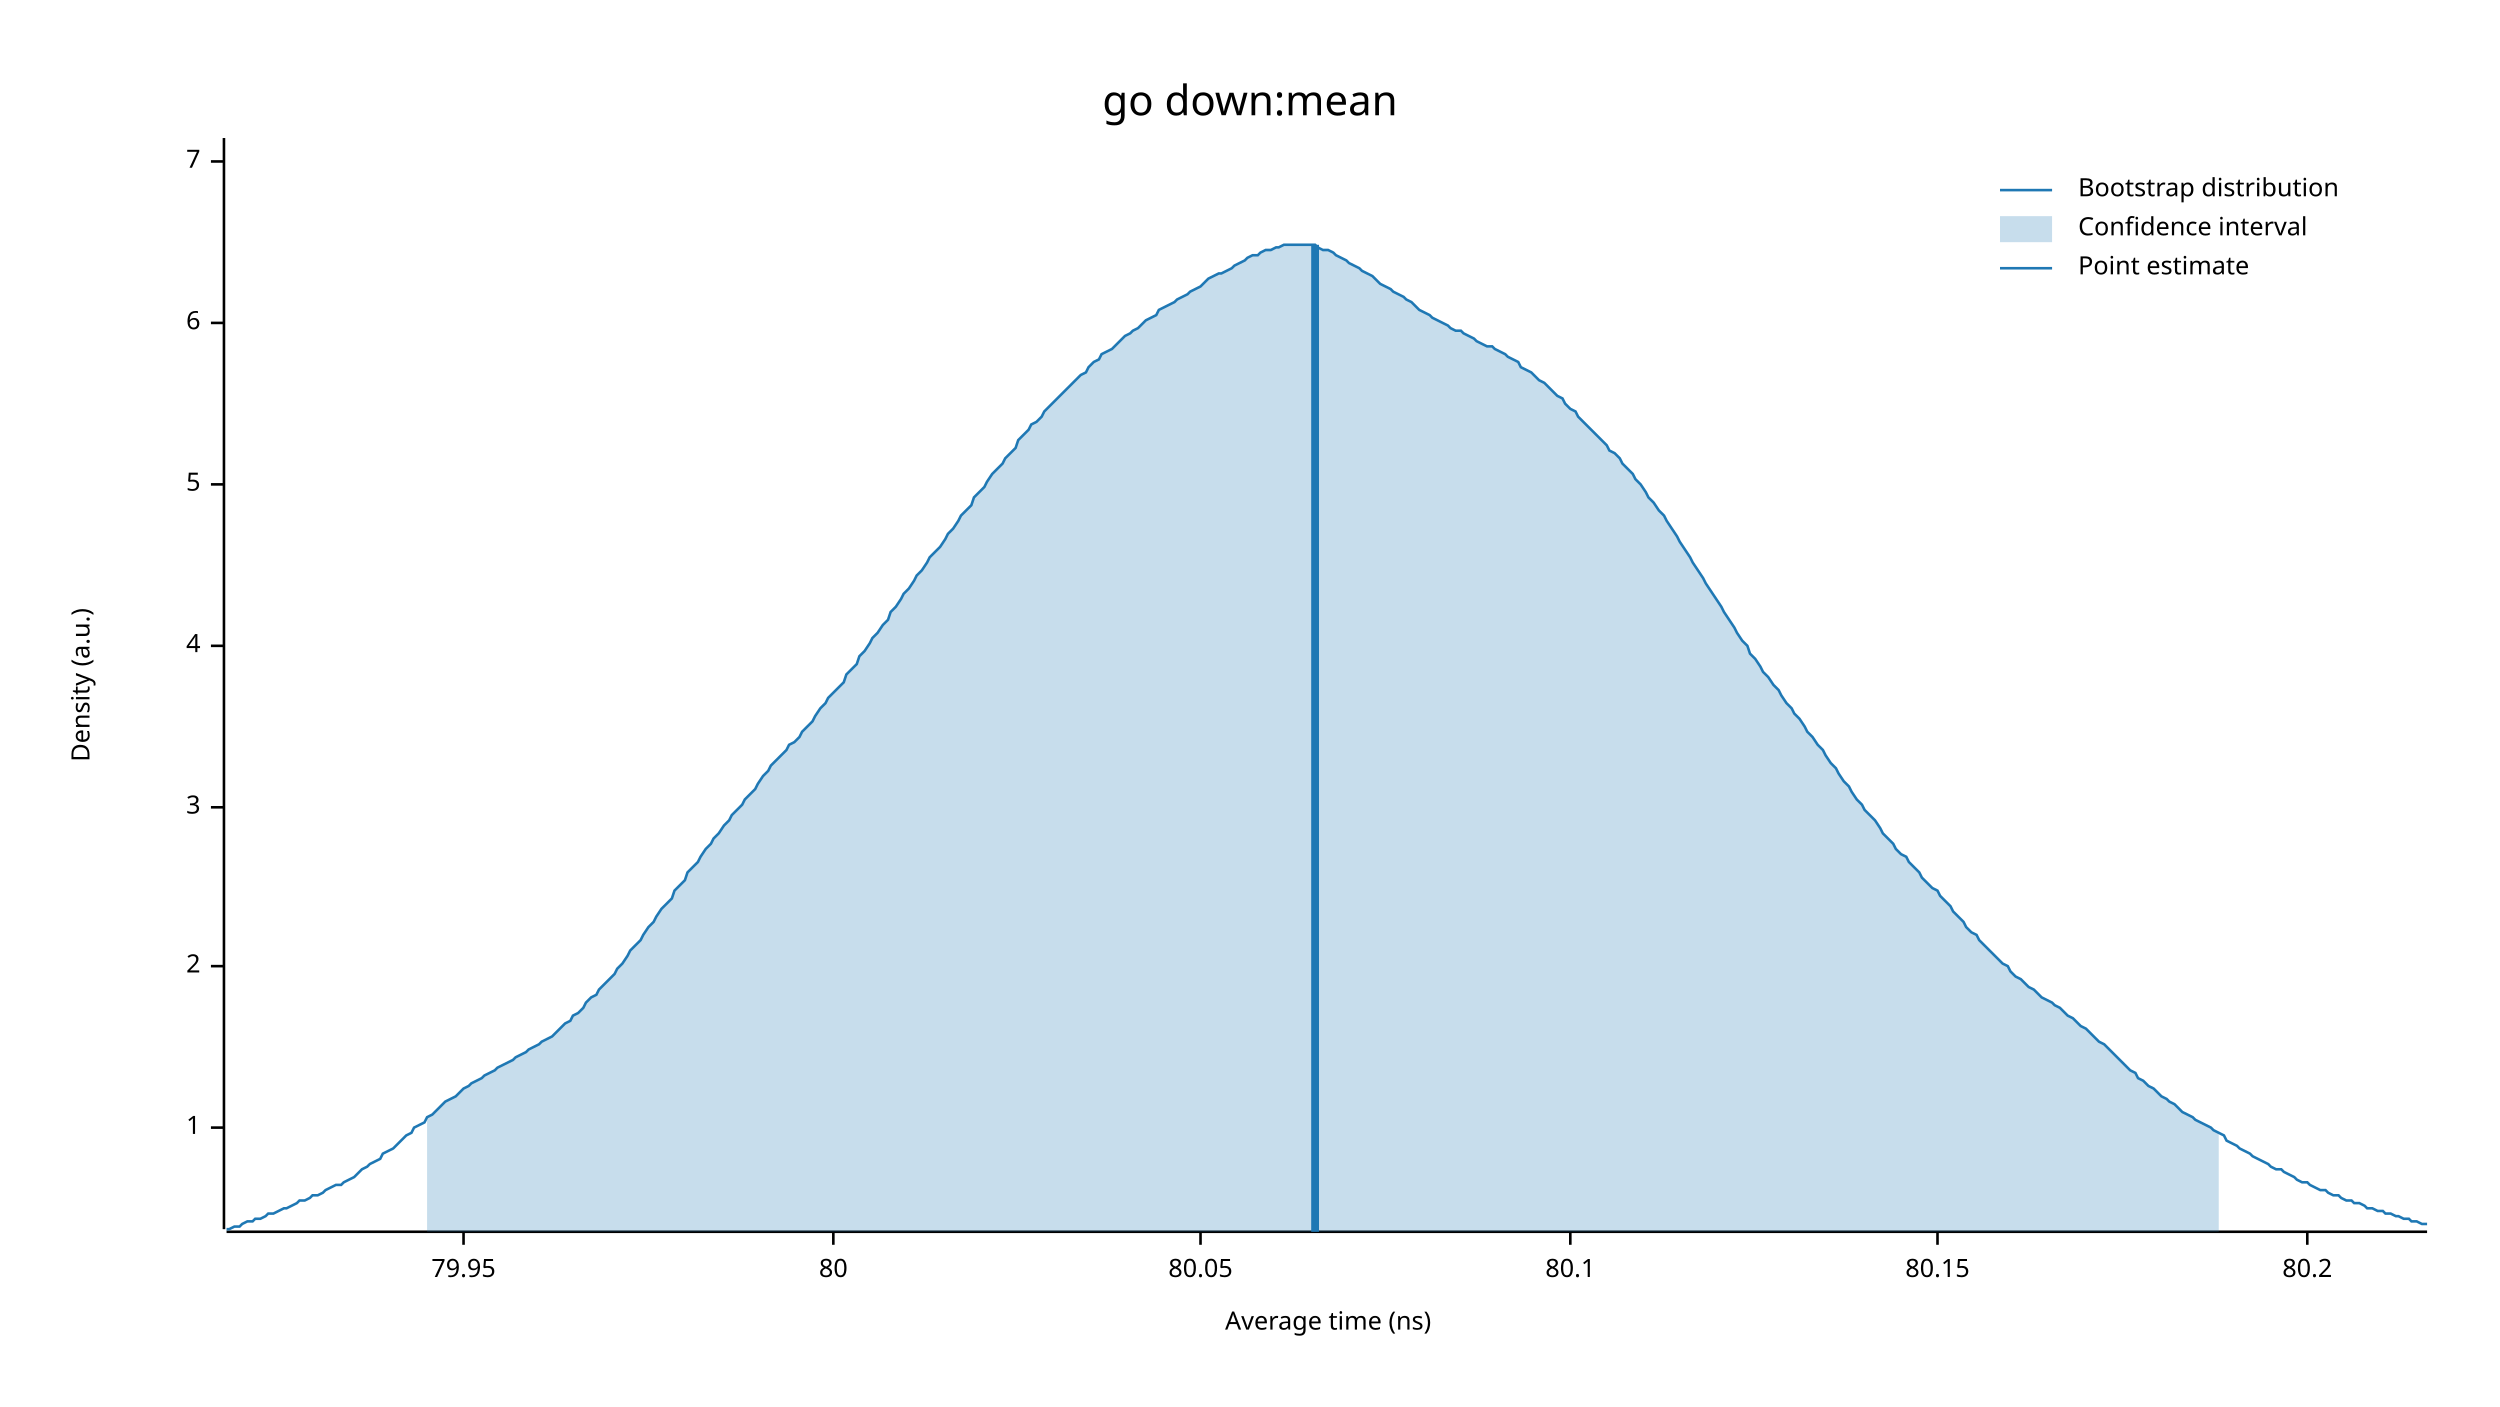
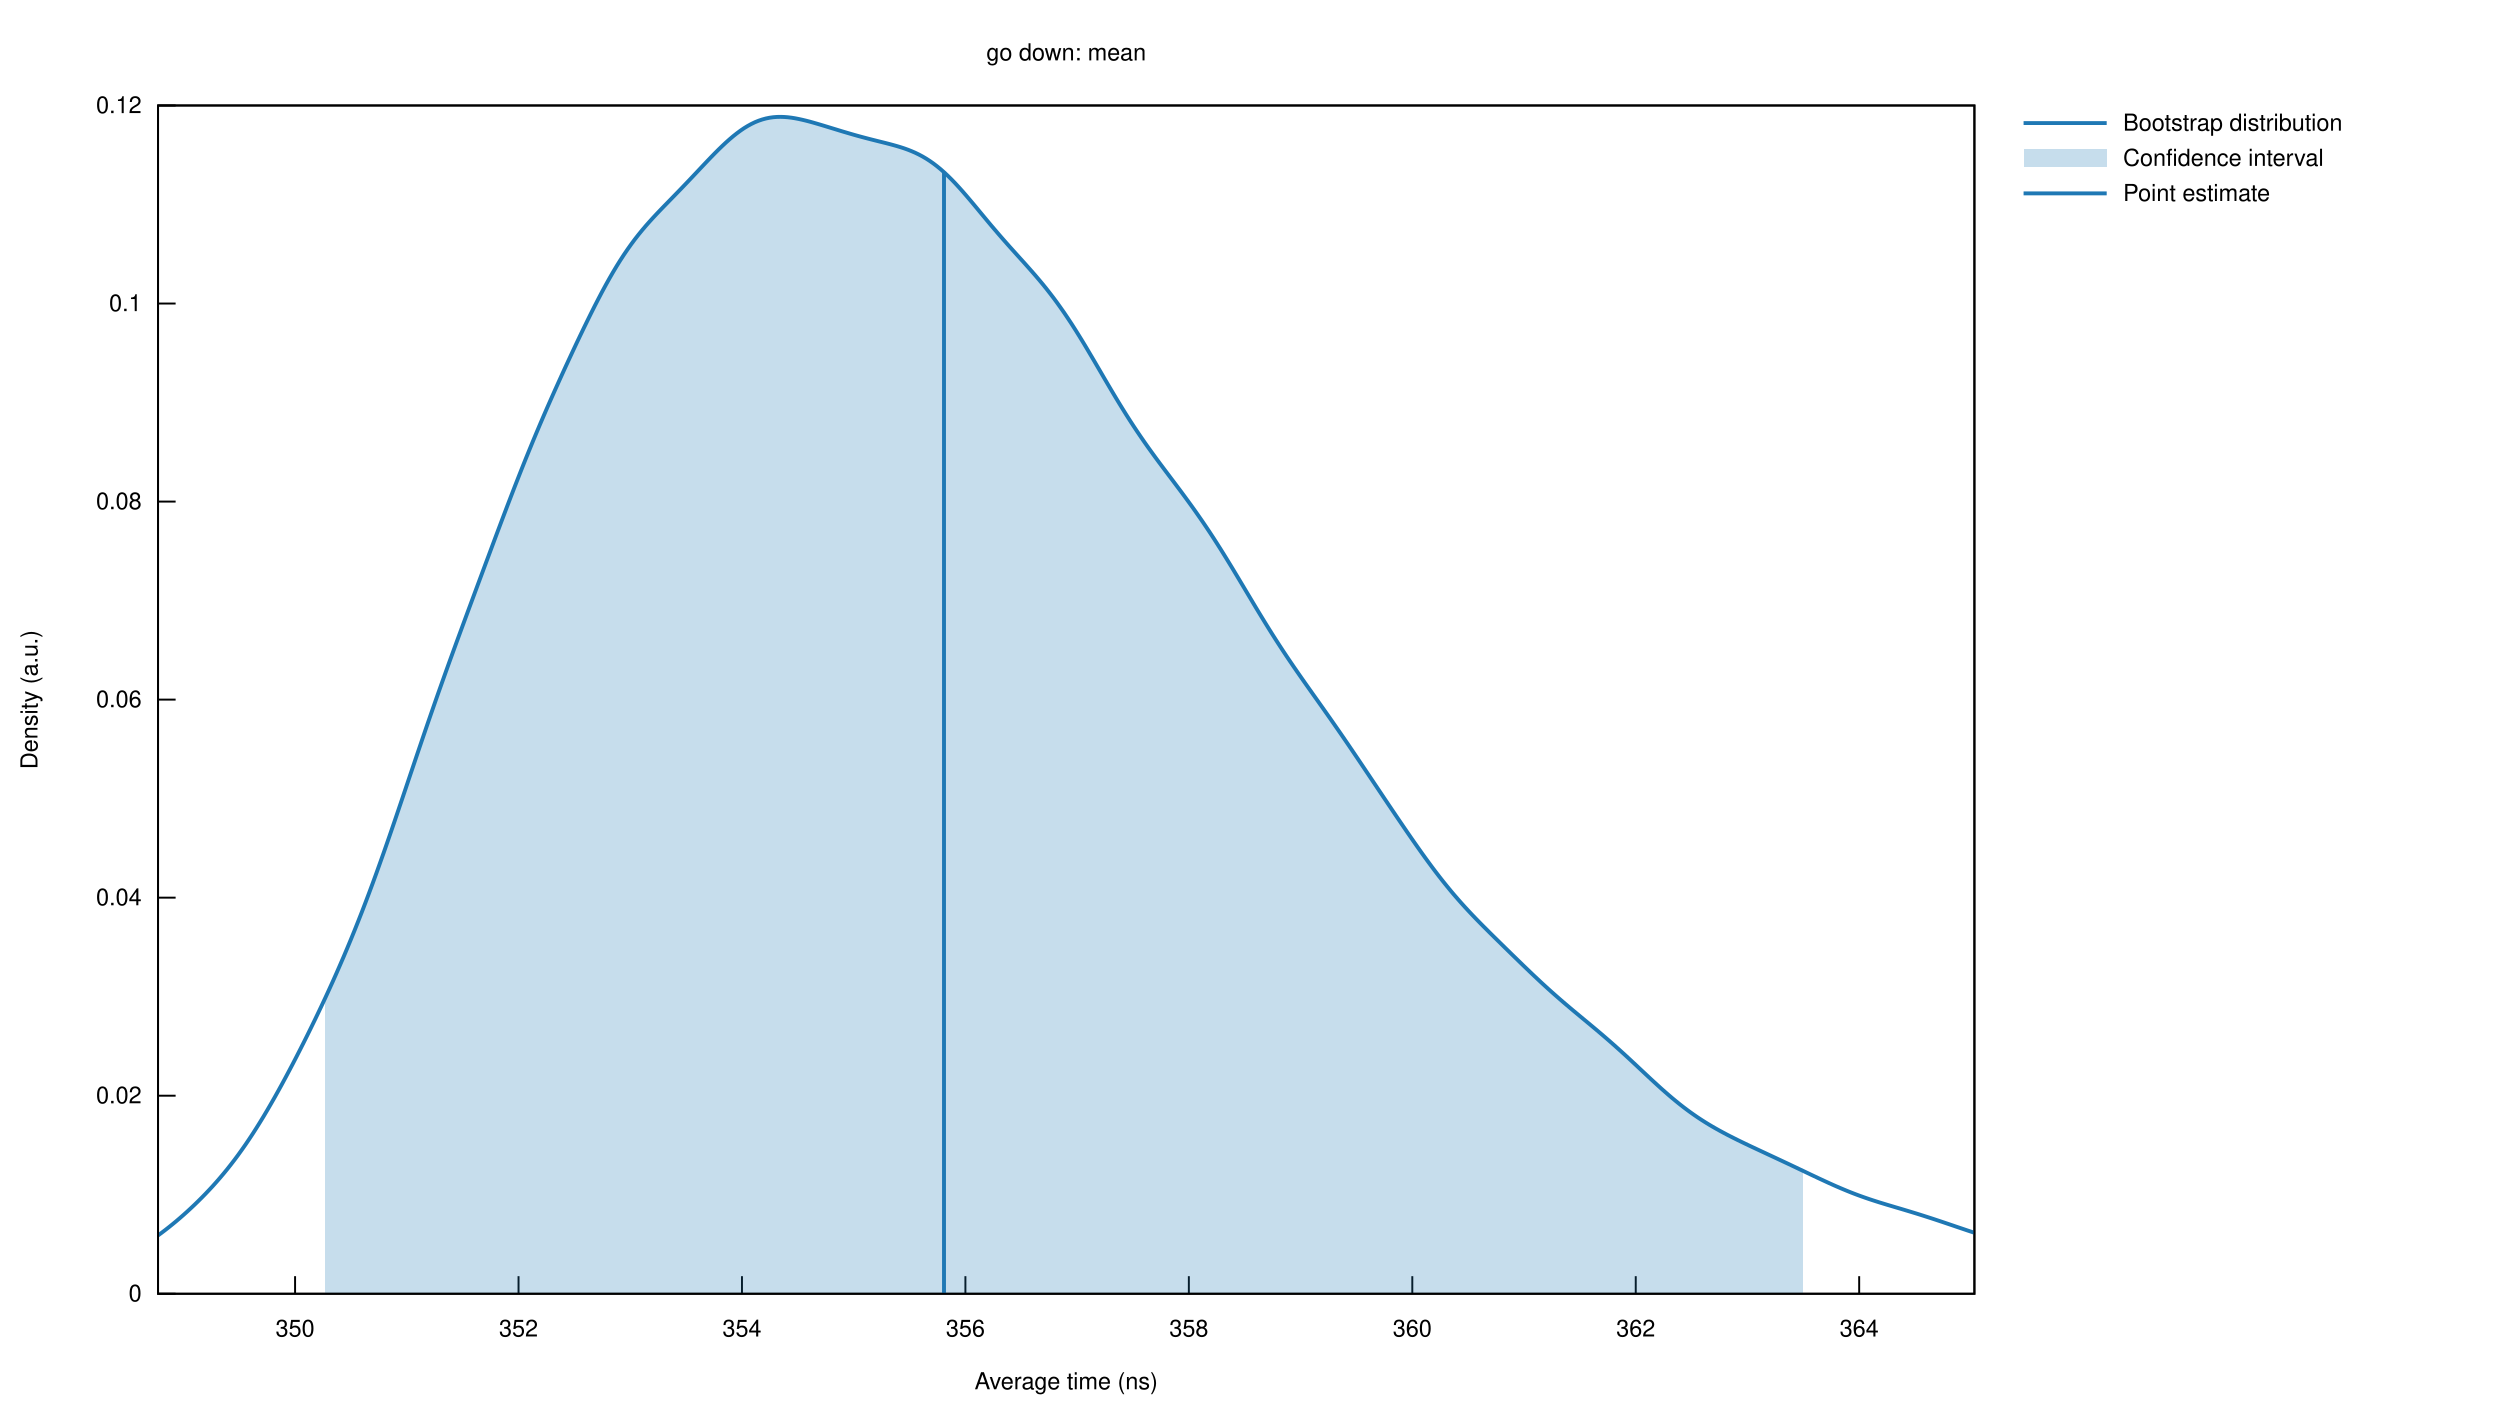
- <svg xmlns="http://www.w3.org/2000/svg" width="960" height="540" viewBox="0 0 960 540">
-   <text x="480" y="32" dy="0.76em" text-anchor="middle" font-family="sans-serif" font-size="16.129" opacity="1" fill="#000000">
- go down:mean
- </text>
-   <text x="27" y="263" dy="0.76em" text-anchor="middle" font-family="sans-serif" font-size="9.677" opacity="1" fill="#000000" transform="rotate(270, 27, 263)">
- Density (a.u.)
- </text>
-   <text x="510" y="513" dy="-0.5ex" text-anchor="middle" font-family="sans-serif" font-size="9.677" opacity="1" fill="#000000">
- Average time (ns)
- </text>
-   <polyline fill="none" opacity="1" stroke="#000000" stroke-width="1" points="86,53 86,472 " />
-   <text x="77" y="433" dy="0.5ex" text-anchor="end" font-family="sans-serif" font-size="9.677" opacity="1" fill="#000000">
- 1
- </text>
-   <polyline fill="none" opacity="1" stroke="#000000" stroke-width="1" points="81,433 86,433 " />
-   <text x="77" y="371" dy="0.5ex" text-anchor="end" font-family="sans-serif" font-size="9.677" opacity="1" fill="#000000">
- 2
- </text>
-   <polyline fill="none" opacity="1" stroke="#000000" stroke-width="1" points="81,371 86,371 " />
-   <text x="77" y="310" dy="0.5ex" text-anchor="end" font-family="sans-serif" font-size="9.677" opacity="1" fill="#000000">
- 3
- </text>
-   <polyline fill="none" opacity="1" stroke="#000000" stroke-width="1" points="81,310 86,310 " />
-   <text x="77" y="248" dy="0.5ex" text-anchor="end" font-family="sans-serif" font-size="9.677" opacity="1" fill="#000000">
- 4
- </text>
-   <polyline fill="none" opacity="1" stroke="#000000" stroke-width="1" points="81,248 86,248 " />
-   <text x="77" y="186" dy="0.5ex" text-anchor="end" font-family="sans-serif" font-size="9.677" opacity="1" fill="#000000">
- 5
- </text>
-   <polyline fill="none" opacity="1" stroke="#000000" stroke-width="1" points="81,186 86,186 " />
-   <text x="77" y="124" dy="0.5ex" text-anchor="end" font-family="sans-serif" font-size="9.677" opacity="1" fill="#000000">
- 6
- </text>
-   <polyline fill="none" opacity="1" stroke="#000000" stroke-width="1" points="81,124 86,124 " />
-   <text x="77" y="62" dy="0.5ex" text-anchor="end" font-family="sans-serif" font-size="9.677" opacity="1" fill="#000000">
- 7
- </text>
-   <polyline fill="none" opacity="1" stroke="#000000" stroke-width="1" points="81,62 86,62 " />
-   <polyline fill="none" opacity="1" stroke="#000000" stroke-width="1" points="87,473 932,473 " />
-   <text x="178" y="483" dy="0.76em" text-anchor="middle" font-family="sans-serif" font-size="9.677" opacity="1" fill="#000000">
- 79.95
- </text>
-   <polyline fill="none" opacity="1" stroke="#000000" stroke-width="1" points="178,473 178,478 " />
-   <text x="320" y="483" dy="0.76em" text-anchor="middle" font-family="sans-serif" font-size="9.677" opacity="1" fill="#000000">
- 80
- </text>
-   <polyline fill="none" opacity="1" stroke="#000000" stroke-width="1" points="320,473 320,478 " />
-   <text x="461" y="483" dy="0.76em" text-anchor="middle" font-family="sans-serif" font-size="9.677" opacity="1" fill="#000000">
- 80.05
- </text>
-   <polyline fill="none" opacity="1" stroke="#000000" stroke-width="1" points="461,473 461,478 " />
-   <text x="603" y="483" dy="0.76em" text-anchor="middle" font-family="sans-serif" font-size="9.677" opacity="1" fill="#000000">
- 80.1
- </text>
-   <polyline fill="none" opacity="1" stroke="#000000" stroke-width="1" points="603,473 603,478 " />
-   <text x="744" y="483" dy="0.76em" text-anchor="middle" font-family="sans-serif" font-size="9.677" opacity="1" fill="#000000">
- 80.15
- </text>
-   <polyline fill="none" opacity="1" stroke="#000000" stroke-width="1" points="744,473 744,478 " />
-   <text x="886" y="483" dy="0.76em" text-anchor="middle" font-family="sans-serif" font-size="9.677" opacity="1" fill="#000000">
- 80.2
- </text>
-   <polyline fill="none" opacity="1" stroke="#000000" stroke-width="1" points="886,473 886,478 " />
-   <polyline fill="none" opacity="1" stroke="#1F78B4" stroke-width="1" points="87,472 88,472 90,471 92,471 93,470 95,469 97,469 98,468 100,468 102,467 103,466 105,466 107,465 109,464 110,464 112,463 114,462 115,461 117,461 119,460 120,459 122,459 124,458 125,457 127,456 129,455 131,455 132,454 134,453 136,452 137,451 139,449 141,448 142,447 144,446 146,445 147,443 149,442 151,441 153,439 154,438 156,436 158,435 159,433 161,432 163,431 164,429 166,428 168,426 169,425 171,423 173,422 175,421 176,420 178,418 180,417 181,416 183,415 185,414 186,413 188,412 190,411 191,410 193,409 195,408 197,407 198,406 200,405 202,404 203,403 205,402 207,401 208,400 210,399 212,398 214,396 215,395 217,393 219,392 220,390 222,389 224,387 225,385 227,383 229,382 230,380 232,378 234,376 236,374 237,372 239,370 241,367 242,365 244,363 246,361 247,359 249,356 251,354 252,352 254,349 256,347 258,345 259,342 261,340 263,338 264,335 266,333 268,331 269,329 271,326 273,324 274,322 276,320 278,317 280,315 281,313 283,311 285,309 286,307 288,305 290,303 291,301 293,298 295,296 296,294 298,292 300,290 302,288 303,286 305,285 307,283 308,281 310,279 312,277 313,275 315,272 317,270 318,268 320,266 322,264 324,262 325,259 327,257 329,255 330,252 332,250 334,247 335,245 337,243 339,240 341,238 342,235 344,233 346,230 347,228 349,226 351,223 352,221 354,219 356,216 357,214 359,212 361,210 363,207 364,205 366,203 368,200 369,198 371,196 373,194 374,191 376,189 378,187 379,185 381,182 383,180 385,178 386,176 388,174 390,172 391,169 393,167 395,165 396,163 398,162 400,160 401,158 403,156 405,154 407,152 408,151 410,149 412,147 413,146 415,144 417,143 418,141 420,139 422,138 423,136 425,135 427,134 429,132 430,131 432,129 434,128 435,127 437,126 439,124 440,123 442,122 444,121 445,119 447,118 449,117 451,116 452,115 454,114 456,113 457,112 459,111 461,110 462,109 464,107 466,106 468,105 469,105 471,104 473,103 474,102 476,101 478,100 479,99 481,98 483,98 484,97 486,96 488,96 490,95 491,95 493,94 495,94 496,94 498,94 500,94 501,94 503,94 505,94 506,95 508,96 510,96 512,97 513,98 515,99 517,100 518,101 520,102 522,103 523,104 525,105 527,106 528,107 530,109 532,110 534,111 535,112 537,113 539,114 540,115 542,116 544,118 545,119 547,120 549,121 550,122 552,123 554,124 556,125 557,126 559,127 561,127 562,128 564,129 566,130 567,131 569,132 571,133 573,133 574,134 576,135 578,136 579,137 581,138 583,139 584,141 586,142 588,143 589,144 591,146 593,147 595,149 596,150 598,152 600,153 601,155 603,157 605,158 606,160 608,162 610,164 611,165 613,167 615,169 617,171 618,173 620,174 622,176 623,178 625,180 627,182 628,184 630,186 632,189 633,191 635,193 637,196 639,198 640,200 642,203 644,206 645,208 647,211 649,214 650,216 652,219 654,222 655,224 657,227 659,230 661,233 662,235 664,238 666,241 667,243 669,246 671,248 672,251 674,253 676,256 677,258 679,260 681,263 683,265 684,267 686,270 688,272 689,274 691,276 693,279 694,281 696,283 698,286 700,288 701,290 703,293 705,295 706,297 708,300 710,302 711,304 713,307 715,309 716,311 718,313 720,315 722,318 723,320 725,322 727,324 728,326 730,328 732,329 733,331 735,333 737,335 738,337 740,339 742,341 744,342 745,344 747,346 749,348 750,350 752,352 754,354 755,356 757,358 759,359 760,361 762,363 764,365 766,367 767,368 769,370 771,371 772,373 774,375 776,376 777,377 779,379 781,380 782,381 784,383 786,384 788,385 789,386 791,387 793,389 794,390 796,391 798,393 799,394 801,395 803,397 804,398 806,400 808,401 810,403 811,404 813,406 815,408 816,409 818,411 820,412 821,414 823,415 825,417 827,418 828,419 830,421 832,422 833,423 835,424 837,426 838,427 840,428 842,429 843,430 845,431 847,432 849,433 850,434 852,435 854,436 855,438 857,439 859,440 860,441 862,442 864,443 865,444 867,445 869,446 871,447 872,448 874,449 876,449 877,450 879,451 881,452 882,453 884,454 886,454 887,455 889,456 891,457 893,457 894,458 896,459 898,459 899,460 901,461 903,461 904,462 906,462 908,463 909,464 911,464 913,465 915,465 916,466 918,466 920,467 921,467 923,468 925,468 926,469 928,469 930,470 932,470 " />
-   <polygon opacity="0.25" fill="#1F78B4" points="164,429 166,428 168,426 169,425 171,423 173,422 175,421 176,420 178,418 180,417 181,416 183,415 185,414 186,413 188,412 190,411 191,410 193,409 195,408 197,407 198,406 200,405 202,404 203,403 205,402 207,401 208,400 210,399 212,398 214,396 215,395 217,393 219,392 220,390 222,389 224,387 225,385 227,383 229,382 230,380 232,378 234,376 236,374 237,372 239,370 241,367 242,365 244,363 246,361 247,359 249,356 251,354 252,352 254,349 256,347 258,345 259,342 261,340 263,338 264,335 266,333 268,331 269,329 271,326 273,324 274,322 276,320 278,317 280,315 281,313 283,311 285,309 286,307 288,305 290,303 291,301 293,298 295,296 296,294 298,292 300,290 302,288 303,286 305,285 307,283 308,281 310,279 312,277 313,275 315,272 317,270 318,268 320,266 322,264 324,262 325,259 327,257 329,255 330,252 332,250 334,247 335,245 337,243 339,240 341,238 342,235 344,233 346,230 347,228 349,226 351,223 352,221 354,219 356,216 357,214 359,212 361,210 363,207 364,205 366,203 368,200 369,198 371,196 373,194 374,191 376,189 378,187 379,185 381,182 383,180 385,178 386,176 388,174 390,172 391,169 393,167 395,165 396,163 398,162 400,160 401,158 403,156 405,154 407,152 408,151 410,149 412,147 413,146 415,144 417,143 418,141 420,139 422,138 423,136 425,135 427,134 429,132 430,131 432,129 434,128 435,127 437,126 439,124 440,123 442,122 444,121 445,119 447,118 449,117 451,116 452,115 454,114 456,113 457,112 459,111 461,110 462,109 464,107 466,106 468,105 469,105 471,104 473,103 474,102 476,101 478,100 479,99 481,98 483,98 484,97 486,96 488,96 490,95 491,95 493,94 495,94 496,94 498,94 500,94 501,94 503,94 505,94 506,95 508,96 510,96 512,97 513,98 515,99 517,100 518,101 520,102 522,103 523,104 525,105 527,106 528,107 530,109 532,110 534,111 535,112 537,113 539,114 540,115 542,116 544,118 545,119 547,120 549,121 550,122 552,123 554,124 556,125 557,126 559,127 561,127 562,128 564,129 566,130 567,131 569,132 571,133 573,133 574,134 576,135 578,136 579,137 581,138 583,139 584,141 586,142 588,143 589,144 591,146 593,147 595,149 596,150 598,152 600,153 601,155 603,157 605,158 606,160 608,162 610,164 611,165 613,167 615,169 617,171 618,173 620,174 622,176 623,178 625,180 627,182 628,184 630,186 632,189 633,191 635,193 637,196 639,198 640,200 642,203 644,206 645,208 647,211 649,214 650,216 652,219 654,222 655,224 657,227 659,230 661,233 662,235 664,238 666,241 667,243 669,246 671,248 672,251 674,253 676,256 677,258 679,260 681,263 683,265 684,267 686,270 688,272 689,274 691,276 693,279 694,281 696,283 698,286 700,288 701,290 703,293 705,295 706,297 708,300 710,302 711,304 713,307 715,309 716,311 718,313 720,315 722,318 723,320 725,322 727,324 728,326 730,328 732,329 733,331 735,333 737,335 738,337 740,339 742,341 744,342 745,344 747,346 749,348 750,350 752,352 754,354 755,356 757,358 759,359 760,361 762,363 764,365 766,367 767,368 769,370 771,371 772,373 774,375 776,376 777,377 779,379 781,380 782,381 784,383 786,384 788,385 789,386 791,387 793,389 794,390 796,391 798,393 799,394 801,395 803,397 804,398 806,400 808,401 810,403 811,404 813,406 815,408 816,409 818,411 820,412 821,414 823,415 825,417 827,418 828,419 830,421 832,422 833,423 835,424 837,426 838,427 840,428 842,429 843,430 845,431 847,432 849,433 850,434 852,435 852,473 164,473 " />
-   <polyline fill="none" opacity="1" stroke="#1F78B4" stroke-width="3" points="505,473 505,94 " />
-   <text x="798" y="68" dy="0.76em" text-anchor="start" font-family="sans-serif" font-size="9.677" opacity="1" fill="#000000">
- Bootstrap distribution
- </text>
-   <text x="798" y="83" dy="0.76em" text-anchor="start" font-family="sans-serif" font-size="9.677" opacity="1" fill="#000000">
- Confidence interval
- </text>
-   <text x="798" y="98" dy="0.76em" text-anchor="start" font-family="sans-serif" font-size="9.677" opacity="1" fill="#000000">
- Point estimate
- </text>
-   <polyline fill="none" opacity="1" stroke="#1F78B4" stroke-width="1" points="768,73 788,73 " />
-   <rect x="768" y="83" width="20" height="10" opacity="0.25" fill="#1F78B4" stroke="none" />
-   <polyline fill="none" opacity="1" stroke="#1F78B4" stroke-width="1" points="768,103 788,103 " />
+ <svg xmlns="http://www.w3.org/2000/svg" xmlns:xlink="http://www.w3.org/1999/xlink" viewBox="0 0 1280 720">
+   <g id="gnuplot_canvas">
+     <rect x="0" y="0" width="1280" height="720" fill="none" />
+     <defs>
+       <circle id="gpDot" r="0.5" stroke-width="0.5" stroke="currentColor" />
+       <path id="gpPt0" stroke-width="0.222" stroke="currentColor" d="M-1,0 h2 M0,-1 v2" />
+       <path id="gpPt1" stroke-width="0.222" stroke="currentColor" d="M-1,-1 L1,1 M1,-1 L-1,1" />
+       <path id="gpPt2" stroke-width="0.222" stroke="currentColor" d="M-1,0 L1,0 M0,-1 L0,1 M-1,-1 L1,1 M-1,1 L1,-1" />
+       <rect id="gpPt3" stroke-width="0.222" stroke="currentColor" x="-1" y="-1" width="2" height="2" />
+       <rect id="gpPt4" stroke-width="0.222" stroke="currentColor" fill="currentColor" x="-1" y="-1" width="2" height="2" />
+       <circle id="gpPt5" stroke-width="0.222" stroke="currentColor" cx="0" cy="0" r="1" />
+       <use xlink:href="#gpPt5" id="gpPt6" fill="currentColor" stroke="none" />
+       <path id="gpPt7" stroke-width="0.222" stroke="currentColor" d="M0,-1.33 L-1.33,0.67 L1.33,0.67 z" />
+       <use xlink:href="#gpPt7" id="gpPt8" fill="currentColor" stroke="none" />
+       <use xlink:href="#gpPt7" id="gpPt9" stroke="currentColor" transform="rotate(180)" />
+       <use xlink:href="#gpPt9" id="gpPt10" fill="currentColor" stroke="none" />
+       <use xlink:href="#gpPt3" id="gpPt11" stroke="currentColor" transform="rotate(45)" />
+       <use xlink:href="#gpPt11" id="gpPt12" fill="currentColor" stroke="none" />
+       <path id="gpPt13" stroke-width="0.222" stroke="currentColor" d="M0,1.330 L1.265,0.411 L0.782,-1.067 L-0.782,-1.076 L-1.265,0.411 z" />
+       <use xlink:href="#gpPt13" id="gpPt14" fill="currentColor" stroke="none" />
+       <filter id="textbox" filterUnits="objectBoundingBox" x="0" y="0" height="1" width="1">
+         <feFlood flood-color="white" flood-opacity="1" result="bgnd" />
+         <feComposite in="SourceGraphic" in2="bgnd" operator="atop" />
+       </filter>
+       <filter id="greybox" filterUnits="objectBoundingBox" x="0" y="0" height="1" width="1">
+         <feFlood flood-color="lightgrey" flood-opacity="1" result="grey" />
+         <feComposite in="SourceGraphic" in2="grey" operator="atop" />
+       </filter>
+     </defs>
+     <g fill="none" color="white" stroke="currentColor" stroke-width="1.00" stroke-linecap="butt" stroke-linejoin="miter">
+ </g>
+     <g fill="none" color="black" stroke="currentColor" stroke-width="1.00" stroke-linecap="butt" stroke-linejoin="miter">
+       <path stroke="black" d="M80.92,662.40 L89.92,662.40  " />
+       <g transform="translate(72.53,666.30)" stroke="none" fill="black" font-family="Helvetica" font-size="12.00" text-anchor="end">
+         <text>
+           <tspan font-family="Helvetica"> 0</tspan>
+         </text>
+       </g>
+     </g>
+     <g fill="none" color="black" stroke="currentColor" stroke-width="1.00" stroke-linecap="butt" stroke-linejoin="miter">
+       <path stroke="black" d="M80.92,561.00 L89.92,561.00  " />
+       <g transform="translate(72.53,564.90)" stroke="none" fill="black" font-family="Helvetica" font-size="12.00" text-anchor="end">
+         <text>
+           <tspan font-family="Helvetica"> 0.02</tspan>
+         </text>
+       </g>
+     </g>
+     <g fill="none" color="black" stroke="currentColor" stroke-width="1.00" stroke-linecap="butt" stroke-linejoin="miter">
+       <path stroke="black" d="M80.92,459.60 L89.92,459.60  " />
+       <g transform="translate(72.53,463.50)" stroke="none" fill="black" font-family="Helvetica" font-size="12.00" text-anchor="end">
+         <text>
+           <tspan font-family="Helvetica"> 0.04</tspan>
+         </text>
+       </g>
+     </g>
+     <g fill="none" color="black" stroke="currentColor" stroke-width="1.00" stroke-linecap="butt" stroke-linejoin="miter">
+       <path stroke="black" d="M80.92,358.20 L89.92,358.20  " />
+       <g transform="translate(72.53,362.10)" stroke="none" fill="black" font-family="Helvetica" font-size="12.00" text-anchor="end">
+         <text>
+           <tspan font-family="Helvetica"> 0.06</tspan>
+         </text>
+       </g>
+     </g>
+     <g fill="none" color="black" stroke="currentColor" stroke-width="1.00" stroke-linecap="butt" stroke-linejoin="miter">
+       <path stroke="black" d="M80.92,256.81 L89.92,256.81  " />
+       <g transform="translate(72.53,260.71)" stroke="none" fill="black" font-family="Helvetica" font-size="12.00" text-anchor="end">
+         <text>
+           <tspan font-family="Helvetica"> 0.08</tspan>
+         </text>
+       </g>
+     </g>
+     <g fill="none" color="black" stroke="currentColor" stroke-width="1.00" stroke-linecap="butt" stroke-linejoin="miter">
+       <path stroke="black" d="M80.92,155.41 L89.92,155.41  " />
+       <g transform="translate(72.53,159.31)" stroke="none" fill="black" font-family="Helvetica" font-size="12.00" text-anchor="end">
+         <text>
+           <tspan font-family="Helvetica"> 0.1</tspan>
+         </text>
+       </g>
+     </g>
+     <g fill="none" color="black" stroke="currentColor" stroke-width="1.00" stroke-linecap="butt" stroke-linejoin="miter">
+       <path stroke="black" d="M80.92,54.01 L89.92,54.01  " />
+       <g transform="translate(72.53,57.91)" stroke="none" fill="black" font-family="Helvetica" font-size="12.00" text-anchor="end">
+         <text>
+           <tspan font-family="Helvetica"> 0.12</tspan>
+         </text>
+       </g>
+     </g>
+     <g fill="none" color="black" stroke="currentColor" stroke-width="1.00" stroke-linecap="butt" stroke-linejoin="miter">
+       <path stroke="black" d="M151.08,662.40 L151.08,653.40  " />
+       <g transform="translate(151.08,684.30)" stroke="none" fill="black" font-family="Helvetica" font-size="12.00" text-anchor="middle">
+         <text>
+           <tspan font-family="Helvetica"> 350</tspan>
+         </text>
+       </g>
+     </g>
+     <g fill="none" color="black" stroke="currentColor" stroke-width="1.00" stroke-linecap="butt" stroke-linejoin="miter">
+       <path stroke="black" d="M265.49,662.40 L265.49,653.40  " />
+       <g transform="translate(265.49,684.30)" stroke="none" fill="black" font-family="Helvetica" font-size="12.00" text-anchor="middle">
+         <text>
+           <tspan font-family="Helvetica"> 352</tspan>
+         </text>
+       </g>
+     </g>
+     <g fill="none" color="black" stroke="currentColor" stroke-width="1.00" stroke-linecap="butt" stroke-linejoin="miter">
+       <path stroke="black" d="M379.89,662.40 L379.89,653.40  " />
+       <g transform="translate(379.89,684.30)" stroke="none" fill="black" font-family="Helvetica" font-size="12.00" text-anchor="middle">
+         <text>
+           <tspan font-family="Helvetica"> 354</tspan>
+         </text>
+       </g>
+     </g>
+     <g fill="none" color="black" stroke="currentColor" stroke-width="1.00" stroke-linecap="butt" stroke-linejoin="miter">
+       <path stroke="black" d="M494.29,662.40 L494.29,653.40  " />
+       <g transform="translate(494.29,684.30)" stroke="none" fill="black" font-family="Helvetica" font-size="12.00" text-anchor="middle">
+         <text>
+           <tspan font-family="Helvetica"> 356</tspan>
+         </text>
+       </g>
+     </g>
+     <g fill="none" color="black" stroke="currentColor" stroke-width="1.00" stroke-linecap="butt" stroke-linejoin="miter">
+       <path stroke="black" d="M608.69,662.40 L608.69,653.40  " />
+       <g transform="translate(608.69,684.30)" stroke="none" fill="black" font-family="Helvetica" font-size="12.00" text-anchor="middle">
+         <text>
+           <tspan font-family="Helvetica"> 358</tspan>
+         </text>
+       </g>
+     </g>
+     <g fill="none" color="black" stroke="currentColor" stroke-width="1.00" stroke-linecap="butt" stroke-linejoin="miter">
+       <path stroke="black" d="M723.10,662.40 L723.10,653.40  " />
+       <g transform="translate(723.10,684.30)" stroke="none" fill="black" font-family="Helvetica" font-size="12.00" text-anchor="middle">
+         <text>
+           <tspan font-family="Helvetica"> 360</tspan>
+         </text>
+       </g>
+     </g>
+     <g fill="none" color="black" stroke="currentColor" stroke-width="1.00" stroke-linecap="butt" stroke-linejoin="miter">
+       <path stroke="black" d="M837.50,662.40 L837.50,653.40  " />
+       <g transform="translate(837.50,684.30)" stroke="none" fill="black" font-family="Helvetica" font-size="12.00" text-anchor="middle">
+         <text>
+           <tspan font-family="Helvetica"> 362</tspan>
+         </text>
+       </g>
+     </g>
+     <g fill="none" color="black" stroke="currentColor" stroke-width="1.00" stroke-linecap="butt" stroke-linejoin="miter">
+       <path stroke="black" d="M951.90,662.40 L951.90,653.40  " />
+       <g transform="translate(951.90,684.30)" stroke="none" fill="black" font-family="Helvetica" font-size="12.00" text-anchor="middle">
+         <text>
+           <tspan font-family="Helvetica"> 364</tspan>
+         </text>
+       </g>
+     </g>
+     <g fill="none" color="black" stroke="currentColor" stroke-width="1.00" stroke-linecap="butt" stroke-linejoin="miter">
+ </g>
+     <g fill="none" color="black" stroke="currentColor" stroke-width="1.00" stroke-linecap="butt" stroke-linejoin="miter">
+       <path stroke="black" d="M80.92,54.01 L80.92,662.40 L1010.90,662.40 L1010.90,54.01 L80.92,54.01 Z  " />
+     </g>
+     <g fill="none" color="black" stroke="currentColor" stroke-width="1.00" stroke-linecap="butt" stroke-linejoin="miter">
+ </g>
+     <g id="gnuplot_plot_1">
+       <g fill="none" color="white" stroke="black" stroke-width="2.00" stroke-linecap="butt" stroke-linejoin="miter">
+ </g>
+       <g fill="none" color="black" stroke="currentColor" stroke-width="2.00" stroke-linecap="butt" stroke-linejoin="miter">
+         <g transform="translate(1087.02,66.91)" stroke="none" fill="black" font-family="Helvetica" font-size="12.00" text-anchor="start">
+           <text>
+             <tspan font-family="Helvetica">Bootstrap distribution</tspan>
+           </text>
+         </g>
+       </g>
+       <g fill="none" color="black" stroke="currentColor" stroke-width="2.00" stroke-linecap="butt" stroke-linejoin="miter">
+         <path stroke="rgb( 31, 120, 180)" d="M1036.07,63.01 L1078.63,63.01 M80.92,632.53 L82.78,631.16 L84.65,629.74 L86.51,628.28 L88.37,626.78 L90.24,625.24   L92.10,623.65 L93.97,622.02 L95.83,620.35 L97.69,618.63 L99.56,616.87 L101.42,615.06 L103.28,613.21 L105.15,611.30   L107.01,609.34 L108.88,607.33 L110.74,605.25 L112.60,603.11 L114.47,600.90 L116.33,598.63 L118.19,596.28 L120.06,593.85   L121.92,591.35 L123.78,588.76 L125.65,586.10 L127.51,583.35 L129.38,580.52 L131.24,577.61 L133.10,574.63 L134.97,571.57   L136.83,568.43 L138.69,565.23 L140.56,561.96 L142.42,558.63 L144.29,555.24 L146.15,551.79 L148.01,548.29 L149.88,544.75   L151.74,541.15 L153.60,537.51 L155.47,533.82 L157.33,530.09 L159.19,526.31 L161.06,522.48 L162.92,518.60 L164.79,514.67   L166.65,510.69 L168.51,506.64 L170.38,502.53 L172.24,498.35 L174.10,494.10 L175.97,489.78 L177.83,485.37 L179.70,480.88   L181.56,476.31 L183.42,471.64 L185.29,466.89 L187.15,462.04 L189.01,457.11 L190.88,452.08 L192.74,446.98 L194.60,441.79   L196.47,436.53 L198.33,431.20 L200.20,425.81 L202.06,420.37 L203.92,414.89 L205.79,409.38 L207.65,403.85 L209.51,398.31   L211.38,392.78 L213.24,387.25 L215.11,381.75 L216.97,376.28 L218.83,370.84 L220.70,365.44 L222.56,360.09 L224.42,354.78   L226.29,349.52 L228.15,344.30 L230.01,339.12 L231.88,333.98 L233.74,328.87 L235.61,323.79 L237.47,318.73 L239.33,313.69   L241.20,308.65 L243.06,303.63 L244.92,298.61 L246.79,293.59 L248.65,288.58 L250.52,283.58 L252.38,278.58 L254.24,273.60   L256.11,268.64 L257.97,263.71 L259.83,258.80 L261.70,253.94 L263.56,249.12 L265.43,244.35 L267.29,239.64 L269.15,234.98   L271.02,230.39 L272.88,225.86 L274.74,221.40 L276.61,216.99 L278.47,212.65 L280.33,208.36 L282.20,204.13 L284.06,199.94   L285.93,195.79 L287.79,191.69 L289.65,187.62 L291.52,183.59 L293.38,179.59 L295.24,175.63 L297.11,171.71 L298.97,167.84   L300.84,164.01 L302.70,160.24 L304.56,156.54 L306.43,152.91 L308.29,149.36 L310.15,145.92 L312.02,142.57 L313.88,139.34   L315.74,136.23 L317.61,133.23 L319.47,130.37 L321.34,127.63 L323.20,125.01 L325.06,122.51 L326.93,120.12 L328.79,117.84   L330.65,115.64 L332.52,113.53 L334.38,111.48 L336.25,109.48 L338.11,107.53 L339.97,105.60 L341.84,103.69 L343.70,101.78   L345.56,99.87 L347.43,97.95 L349.29,96.02 L351.15,94.08 L353.02,92.12 L354.88,90.15 L356.75,88.17 L358.61,86.19   L360.47,84.22 L362.34,82.25 L364.20,80.31 L366.06,78.41 L367.93,76.54 L369.79,74.74 L371.66,72.99 L373.52,71.33   L375.38,69.75 L377.25,68.27 L379.11,66.89 L380.97,65.62 L382.84,64.48 L384.70,63.46 L386.56,62.56 L388.43,61.80   L390.29,61.17 L392.16,60.66 L394.02,60.28 L395.88,60.02 L397.75,59.87 L399.61,59.83 L401.47,59.89 L403.34,60.03   L405.20,60.26 L407.07,60.56 L408.93,60.92 L410.79,61.33 L412.66,61.78 L414.52,62.26 L416.38,62.78 L418.25,63.32   L420.11,63.87 L421.97,64.43 L423.84,65.00 L425.70,65.57 L427.57,66.14 L429.43,66.71 L431.29,67.28 L433.16,67.83   L435.02,68.38 L436.88,68.92 L438.75,69.45 L440.61,69.96 L442.48,70.46 L444.34,70.95 L446.20,71.43 L448.07,71.90   L449.93,72.37 L451.79,72.83 L453.66,73.30 L455.52,73.78 L457.38,74.28 L459.25,74.81 L461.11,75.37 L462.98,75.98   L464.84,76.65 L466.70,77.39 L468.57,78.20 L470.43,79.10 L472.29,80.09 L474.16,81.19 L476.02,82.39 L477.89,83.70   L479.75,85.12 L481.61,86.65 L483.48,88.30 L485.34,90.05 L487.20,91.89 L489.07,93.83 L490.93,95.85 L492.79,97.93   L494.66,100.08 L496.52,102.26 L498.39,104.48 L500.25,106.72 L502.11,108.97 L503.98,111.22 L505.84,113.46 L507.70,115.68   L509.57,117.87 L511.43,120.04 L513.30,122.19 L515.16,124.30 L517.02,126.40 L518.89,128.47 L520.75,130.54 L522.61,132.60   L524.48,134.66 L526.34,136.75 L528.20,138.85 L530.07,140.99 L531.93,143.18 L533.80,145.41 L535.66,147.71 L537.52,150.08   L539.39,152.52 L541.25,155.04 L543.11,157.64 L544.98,160.32 L546.84,163.09 L548.71,165.92 L550.57,168.84 L552.43,171.81   L554.30,174.85 L556.16,177.94 L558.02,181.08 L559.89,184.24 L561.75,187.42 L563.62,190.61 L565.48,193.81 L567.34,196.98   L569.21,200.14 L571.07,203.26 L572.93,206.34 L574.80,209.37 L576.66,212.36 L578.52,215.28 L580.39,218.15 L582.25,220.95   L584.12,223.70 L585.98,226.40 L587.84,229.04 L589.71,231.63 L591.57,234.19 L593.43,236.71 L595.30,239.21 L597.16,241.69   L599.03,244.16 L600.89,246.63 L602.75,249.11 L604.62,251.60 L606.48,254.12 L608.34,256.66 L610.21,259.23 L612.07,261.84   L613.93,264.50 L615.80,267.20 L617.66,269.95 L619.53,272.75 L621.39,275.60 L623.25,278.50 L625.12,281.44 L626.98,284.43   L628.84,287.46 L630.71,290.51 L632.57,293.60 L634.44,296.71 L636.30,299.83 L638.16,302.95 L640.03,306.07 L641.89,309.19   L643.75,312.29 L645.62,315.36 L647.48,318.40 L649.34,321.41 L651.21,324.39 L653.07,327.32 L654.94,330.21 L656.80,333.06   L658.66,335.87 L660.53,338.64 L662.39,341.37 L664.25,344.07 L666.12,346.75 L667.98,349.41 L669.85,352.05 L671.71,354.68   L673.57,357.30 L675.44,359.93 L677.30,362.56 L679.16,365.20 L681.03,367.85 L682.89,370.52 L684.75,373.20 L686.62,375.89   L688.48,378.61 L690.35,381.33 L692.21,384.08 L694.07,386.83 L695.94,389.60 L697.80,392.37 L699.66,395.15 L701.53,397.93   L703.39,400.71 L705.26,403.50 L707.12,406.28 L708.98,409.06 L710.85,411.84 L712.71,414.60 L714.57,417.36 L716.44,420.11   L718.30,422.85 L720.16,425.58 L722.03,428.28 L723.89,430.97 L725.76,433.63 L727.62,436.26 L729.48,438.86 L731.35,441.42   L733.21,443.94 L735.07,446.41 L736.94,448.84 L738.80,451.21 L740.67,453.53 L742.53,455.80 L744.39,458.01 L746.26,460.17   L748.12,462.28 L749.98,464.34 L751.85,466.36 L753.71,468.34 L755.57,470.28 L757.44,472.19 L759.30,474.08 L761.17,475.94   L763.03,477.80 L764.89,479.64 L766.76,481.47 L768.62,483.30 L770.48,485.13 L772.35,486.95 L774.21,488.77 L776.08,490.58   L777.94,492.39 L779.80,494.20 L781.67,495.99 L783.53,497.78 L785.39,499.55 L787.26,501.30 L789.12,503.04 L790.98,504.75   L792.85,506.45 L794.71,508.12 L796.58,509.77 L798.44,511.40 L800.30,513.01 L802.17,514.60 L804.03,516.18 L805.89,517.74   L807.76,519.29 L809.62,520.84 L811.49,522.39 L813.35,523.93 L815.21,525.48 L817.08,527.04 L818.94,528.62 L820.80,530.20   L822.67,531.81 L824.53,533.43 L826.39,535.07 L828.26,536.74 L830.12,538.42 L831.99,540.12 L833.85,541.83 L835.71,543.56   L837.58,545.30 L839.44,547.05 L841.30,548.79 L843.17,550.54 L845.03,552.28 L846.90,554.00 L848.76,555.70 L850.62,557.39   L852.49,559.04 L854.35,560.66 L856.21,562.25 L858.08,563.79 L859.94,565.30 L861.81,566.76 L863.67,568.17 L865.53,569.53   L867.40,570.85 L869.26,572.13 L871.12,573.35 L872.99,574.54 L874.85,575.69 L876.71,576.79 L878.58,577.86 L880.44,578.90   L882.31,579.91 L884.17,580.90 L886.03,581.86 L887.90,582.80 L889.76,583.73 L891.62,584.64 L893.49,585.54 L895.35,586.43   L897.22,587.31 L899.08,588.18 L900.94,589.05 L902.81,589.92 L904.67,590.79 L906.53,591.66 L908.40,592.53 L910.26,593.40   L912.12,594.27 L913.99,595.15 L915.85,596.02 L917.72,596.91 L919.58,597.79 L921.44,598.68 L923.31,599.56 L925.17,600.45   L927.03,601.34 L928.90,602.22 L930.76,603.10 L932.63,603.97 L934.49,604.83 L936.35,605.69 L938.22,606.53 L940.08,607.36   L941.94,608.16 L943.81,608.95 L945.67,609.72 L947.53,610.47 L949.40,611.20 L951.26,611.90 L953.13,612.58 L954.99,613.24   L956.85,613.88 L958.72,614.50 L960.58,615.10 L962.44,615.69 L964.31,616.26 L966.17,616.83 L968.04,617.38 L969.90,617.94   L971.76,618.49 L973.63,619.04 L975.49,619.60 L977.35,620.16 L979.22,620.73 L981.08,621.30 L982.94,621.88 L984.81,622.47   L986.67,623.07 L988.54,623.67 L990.40,624.28 L992.26,624.90 L994.13,625.52 L995.99,626.15 L997.85,626.78 L999.72,627.41   L1001.58,628.05 L1003.45,628.68 L1005.31,629.31 L1007.17,629.94 L1009.04,630.56 L1010.90,631.18  " />
+       </g>
+     </g>
+     <g id="gnuplot_plot_2">
+       <g fill="none" color="white" stroke="rgb( 31, 120, 180)" stroke-width="1.00" stroke-linecap="butt" stroke-linejoin="miter">
+ </g>
+       <g fill="none" color="black" stroke="currentColor" stroke-width="1.00" stroke-linecap="butt" stroke-linejoin="miter">
+         <g transform="translate(1087.02,84.91)" stroke="none" fill="black" font-family="Helvetica" font-size="12.00" text-anchor="start">
+           <text>
+             <tspan font-family="Helvetica">Confidence interval</tspan>
+           </text>
+         </g>
+       </g>
+       <g fill="none" color="black" stroke="currentColor" stroke-width="1.00" stroke-linecap="butt" stroke-linejoin="miter">
+         <g stroke="none" shape-rendering="crispEdges">
+           <polygon fill="rgb( 31, 120, 180)" fill-opacity="0.25" points="1036.07,85.51 1078.63,85.51 1078.63,76.51 1036.07,76.51 " />
+           <polygon fill="rgb( 31, 120, 180)" fill-opacity="0.25" points="166.65,510.69 168.51,506.64 170.38,502.53 172.24,498.35 174.10,494.10 175.97,489.78 177.83,485.37 179.70,480.88 181.56,476.31 183.42,471.64 185.29,466.89 187.15,462.04 189.01,457.11 190.88,452.08 192.74,446.98 194.60,441.79 196.47,436.53 198.33,431.20 200.20,425.81 202.06,420.37 203.92,414.89 205.79,409.38 207.65,403.85 209.51,398.31 211.38,392.78 213.24,387.25 215.11,381.75 216.97,376.28 218.83,370.84 220.70,365.44 222.56,360.09 224.42,354.78 226.29,349.52 228.15,344.30 230.01,339.12 231.88,333.98 233.74,328.87 235.61,323.79 237.47,318.73 239.33,313.69 241.20,308.65 243.06,303.63 244.92,298.61 246.79,293.59 248.65,288.58 250.52,283.58 252.38,278.58 254.24,273.60 256.11,268.64 257.97,263.71 259.83,258.80 261.70,253.94 263.56,249.12 265.43,244.35 267.29,239.64 269.15,234.98 271.02,230.39 272.88,225.86 274.74,221.40 276.61,216.99 278.47,212.65 280.33,208.36 282.20,204.13 284.06,199.94 285.93,195.79 287.79,191.69 289.65,187.62 291.52,183.59 293.38,179.59 295.24,175.63 297.11,171.71 298.97,167.84 300.84,164.01 302.70,160.24 304.56,156.54 306.43,152.91 308.29,149.36 310.15,145.92 312.02,142.57 313.88,139.34 315.74,136.23 317.61,133.23 319.47,130.37 321.34,127.63 323.20,125.01 325.06,122.51 326.93,120.12 328.79,117.84 330.65,115.64 332.52,113.53 334.38,111.48 336.25,109.48 338.11,107.53 339.97,105.60 341.84,103.69 343.70,101.78 345.56,99.87 347.43,97.95 349.29,96.02 351.15,94.08 353.02,92.12 354.88,90.15 356.75,88.17 358.61,86.19 360.47,84.22 362.34,82.25 364.20,80.31 366.06,78.41 367.93,76.54 369.79,74.74 371.66,72.99 373.52,71.33 375.38,69.75 377.25,68.27 379.11,66.89 380.97,65.62 382.84,64.48 384.70,63.46 386.56,62.56 388.43,61.80 390.29,61.17 392.16,60.66 394.02,60.28 395.88,60.02 397.75,59.87 399.61,59.83 401.47,59.89 403.34,60.03 405.20,60.26 407.07,60.56 408.93,60.92 410.79,61.33 412.66,61.78 414.52,62.26 416.38,62.78 418.25,63.32 420.11,63.87 421.97,64.43 423.84,65.00 425.70,65.57 427.57,66.14 429.43,66.71 431.29,67.28 433.16,67.83 435.02,68.38 436.88,68.92 438.75,69.45 440.61,69.96 442.48,70.46 444.34,70.95 446.20,71.43 448.07,71.90 449.93,72.37 451.79,72.83 453.66,73.30 455.52,73.78 457.38,74.28 459.25,74.81 461.11,75.37 462.98,75.98 464.84,76.65 466.70,77.39 468.57,78.20 470.43,79.10 472.29,80.09 474.16,81.19 476.02,82.39 477.89,83.70 479.75,85.12 481.61,86.65 483.48,88.30 485.34,90.05 487.20,91.89 489.07,93.83 490.93,95.85 492.79,97.93 494.66,100.08 496.52,102.26 498.39,104.48 500.25,106.72 502.11,108.97 503.98,111.22 505.84,113.46 507.70,115.68 509.57,117.87 511.43,120.04 513.30,122.19 515.16,124.30 517.02,126.40 518.89,128.47 520.75,130.54 522.61,132.60 524.48,134.66 526.34,136.75 528.20,138.85 530.07,140.99 531.93,143.18 533.80,145.41 535.66,147.71 537.52,150.08 539.39,152.52 541.25,155.04 543.11,157.64 544.98,160.32 546.84,163.09 548.71,165.92 550.57,168.84 552.43,171.81 554.30,174.85 556.16,177.94 558.02,181.08 559.89,184.24 561.75,187.42 563.62,190.61 565.48,193.81 567.34,196.98 569.21,200.14 571.07,203.26 572.93,206.34 574.80,209.37 576.66,212.36 578.52,215.28 580.39,218.15 582.25,220.95 584.12,223.70 585.98,226.40 587.84,229.04 589.71,231.63 591.57,234.19 593.43,236.71 595.30,239.21 597.16,241.69 599.03,244.16 600.89,246.63 602.75,249.11 604.62,251.60 606.48,254.12 608.34,256.66 610.21,259.23 612.07,261.84 613.93,264.50 615.80,267.20 617.66,269.95 619.53,272.75 621.39,275.60 623.25,278.50 625.12,281.44 626.98,284.43 628.84,287.46 630.71,290.51 632.57,293.60 634.44,296.71 636.30,299.83 638.16,302.95 640.03,306.07 641.89,309.19 643.75,312.29 645.62,315.36 647.48,318.40 649.34,321.41 651.21,324.39 653.07,327.32 654.94,330.21 656.80,333.06 658.66,335.87 660.53,338.64 662.39,341.37 664.25,344.07 666.12,346.75 667.98,349.41 669.85,352.05 671.71,354.68 673.57,357.30 675.44,359.93 677.30,362.56 679.16,365.20 681.03,367.85 682.89,370.52 684.75,373.20 686.62,375.89 688.48,378.61 690.35,381.33 692.21,384.08 694.07,386.83 695.94,389.60 697.80,392.37 699.66,395.15 701.53,397.93 703.39,400.71 705.26,403.50 707.12,406.28 708.98,409.06 710.85,411.84 712.71,414.60 714.57,417.36 716.44,420.11 718.30,422.85 720.16,425.58 722.03,428.28 723.89,430.97 725.76,433.63 727.62,436.26 729.48,438.86 731.35,441.42 733.21,443.94 735.07,446.41 736.94,448.84 738.80,451.21 740.67,453.53 742.53,455.80 744.39,458.01 746.26,460.17 748.12,462.28 749.98,464.34 751.85,466.36 753.71,468.34 755.57,470.28 757.44,472.19 759.30,474.08 761.17,475.94 763.03,477.80 764.89,479.64 766.76,481.47 768.62,483.30 770.48,485.13 772.35,486.95 774.21,488.77 776.08,490.58 777.94,492.39 779.80,494.20 781.67,495.99 783.53,497.78 785.39,499.55 787.26,501.30 789.12,503.04 790.98,504.75 792.85,506.45 794.71,508.12 796.58,509.77 798.44,511.40 800.30,513.01 802.17,514.60 804.03,516.18 805.89,517.74 807.76,519.29 809.62,520.84 811.49,522.39 813.35,523.93 815.21,525.48 817.08,527.04 818.94,528.62 820.80,530.20 822.67,531.81 824.53,533.43 826.39,535.07 828.26,536.74 830.12,538.42 831.99,540.12 833.85,541.83 835.71,543.56 837.58,545.30 839.44,547.05 841.30,548.79 843.17,550.54 845.03,552.28 846.90,554.00 848.76,555.70 850.62,557.39 852.49,559.04 854.35,560.66 856.21,562.25 858.08,563.79 859.94,565.30 861.81,566.76 863.67,568.17 865.53,569.53 867.40,570.85 869.26,572.13 871.12,573.35 872.99,574.54 874.85,575.69 876.71,576.79 878.58,577.86 880.44,578.90 882.31,579.91 884.17,580.90 886.03,581.86 887.90,582.80 889.76,583.73 891.62,584.64 893.49,585.54 895.35,586.43 897.22,587.31 899.08,588.18 900.94,589.05 902.81,589.92 904.67,590.79 906.53,591.66 908.40,592.53 910.26,593.40 912.12,594.27 913.99,595.15 915.85,596.02 917.72,596.91 919.58,597.79 921.44,598.68 923.31,599.56 923.31,662.40 921.44,662.40 919.58,662.40 917.72,662.40 915.85,662.40 913.99,662.40 912.12,662.40 910.26,662.40 908.40,662.40 906.53,662.40 904.67,662.40 902.81,662.40 900.94,662.40 899.08,662.40 897.22,662.40 895.35,662.40 893.49,662.40 891.62,662.40 889.76,662.40 887.90,662.40 886.03,662.40 884.17,662.40 882.31,662.40 880.44,662.40 878.58,662.40 876.71,662.40 874.85,662.40 872.99,662.40 871.12,662.40 869.26,662.40 867.40,662.40 865.53,662.40 863.67,662.40 861.81,662.40 859.94,662.40 858.08,662.40 856.21,662.40 854.35,662.40 852.49,662.40 850.62,662.40 848.76,662.40 846.90,662.40 845.03,662.40 843.17,662.40 841.30,662.40 839.44,662.40 837.58,662.40 835.71,662.40 833.85,662.40 831.99,662.40 830.12,662.40 828.26,662.40 826.39,662.40 824.53,662.40 822.67,662.40 820.80,662.40 818.94,662.40 817.08,662.40 815.21,662.40 813.35,662.40 811.49,662.40 809.62,662.40 807.76,662.40 805.89,662.40 804.03,662.40 802.17,662.40 800.30,662.40 798.44,662.40 796.58,662.40 794.71,662.40 792.85,662.40 790.98,662.40 789.12,662.40 787.26,662.40 785.39,662.40 783.53,662.40 781.67,662.40 779.80,662.40 777.94,662.40 776.08,662.40 774.21,662.40 772.35,662.40 770.48,662.40 768.62,662.40 766.76,662.40 764.89,662.40 763.03,662.40 761.17,662.40 759.30,662.40 757.44,662.40 755.57,662.40 753.71,662.40 751.85,662.40 749.98,662.40 748.12,662.40 746.26,662.40 744.39,662.40 742.53,662.40 740.67,662.40 738.80,662.40 736.94,662.40 735.07,662.40 733.21,662.40 731.35,662.40 729.48,662.40 727.62,662.40 725.76,662.40 723.89,662.40 722.03,662.40 720.16,662.40 718.30,662.40 716.44,662.40 714.57,662.40 712.71,662.40 710.85,662.40 708.98,662.40 707.12,662.40 705.26,662.40 703.39,662.40 701.53,662.40 699.66,662.40 697.80,662.40 695.94,662.40 694.07,662.40 692.21,662.40 690.35,662.40 688.48,662.40 686.62,662.40 684.75,662.40 682.89,662.40 681.03,662.40 679.16,662.40 677.30,662.40 675.44,662.40 673.57,662.40 671.71,662.40 669.85,662.40 667.98,662.40 666.12,662.40 664.25,662.40 662.39,662.40 660.53,662.40 658.66,662.40 656.80,662.40 654.94,662.40 653.07,662.40 651.21,662.40 649.34,662.40 647.48,662.40 645.62,662.40 643.75,662.40 641.89,662.40 640.03,662.40 638.16,662.40 636.30,662.40 634.44,662.40 632.57,662.40 630.71,662.40 628.84,662.40 626.98,662.40 625.12,662.40 623.25,662.40 621.39,662.40 619.53,662.40 617.66,662.40 615.80,662.40 613.93,662.40 612.07,662.40 610.21,662.40 608.34,662.40 606.48,662.40 604.62,662.40 602.75,662.40 600.89,662.40 599.03,662.40 597.16,662.40 595.30,662.40 593.43,662.40 591.57,662.40 589.71,662.40 587.84,662.40 585.98,662.40 584.12,662.40 582.25,662.40 580.39,662.40 578.52,662.40 576.66,662.40 574.80,662.40 572.93,662.40 571.07,662.40 569.21,662.40 567.34,662.40 565.48,662.40 563.62,662.40 561.75,662.40 559.89,662.40 558.02,662.40 556.16,662.40 554.30,662.40 552.43,662.40 550.57,662.40 548.71,662.40 546.84,662.40 544.98,662.40 543.11,662.40 541.25,662.40 539.39,662.40 537.52,662.40 535.66,662.40 533.80,662.40 531.93,662.40 530.07,662.40 528.20,662.40 526.34,662.40 524.48,662.40 522.61,662.40 520.75,662.40 518.89,662.40 517.02,662.40 515.16,662.40 513.30,662.40 511.43,662.40 509.57,662.40 507.70,662.40 505.84,662.40 503.98,662.40 502.11,662.40 500.25,662.40 498.39,662.40 496.52,662.40 494.66,662.40 492.79,662.40 490.93,662.40 489.07,662.40 487.20,662.40 485.34,662.40 483.48,662.40 481.61,662.40 479.75,662.40 477.89,662.40 476.02,662.40 474.16,662.40 472.29,662.40 470.43,662.40 468.57,662.40 466.70,662.40 464.84,662.40 462.98,662.40 461.11,662.40 459.25,662.40 457.38,662.40 455.52,662.40 453.66,662.40 451.79,662.40 449.93,662.40 448.07,662.40 446.20,662.40 444.34,662.40 442.48,662.40 440.61,662.40 438.75,662.40 436.88,662.40 435.02,662.40 433.16,662.40 431.29,662.40 429.43,662.40 427.57,662.40 425.70,662.40 423.84,662.40 421.97,662.40 420.11,662.40 418.25,662.40 416.38,662.40 414.52,662.40 412.66,662.40 410.79,662.40 408.93,662.40 407.07,662.40 405.20,662.40 403.34,662.40 401.47,662.40 399.61,662.40 397.75,662.40 395.88,662.40 394.02,662.40 392.16,662.40 390.29,662.40 388.43,662.40 386.56,662.40 384.70,662.40 382.84,662.40 380.97,662.40 379.11,662.40 377.25,662.40 375.38,662.40 373.52,662.40 371.66,662.40 369.79,662.40 367.93,662.40 366.06,662.40 364.20,662.40 362.34,662.40 360.47,662.40 358.61,662.40 356.75,662.40 354.88,662.40 353.02,662.40 351.15,662.40 349.29,662.40 347.43,662.40 345.56,662.40 343.70,662.40 341.84,662.40 339.97,662.40 338.11,662.40 336.25,662.40 334.38,662.40 332.52,662.40 330.65,662.40 328.79,662.40 326.93,662.40 325.06,662.40 323.20,662.40 321.34,662.40 319.47,662.40 317.61,662.40 315.74,662.40 313.88,662.40 312.02,662.40 310.15,662.40 308.29,662.40 306.43,662.40 304.56,662.40 302.70,662.40 300.84,662.40 298.97,662.40 297.11,662.40 295.24,662.40 293.38,662.40 291.52,662.40 289.65,662.40 287.79,662.40 285.93,662.40 284.06,662.40 282.20,662.40 280.33,662.40 278.47,662.40 276.61,662.40 274.74,662.40 272.88,662.40 271.02,662.40 269.15,662.40 267.29,662.40 265.43,662.40 263.56,662.40 261.70,662.40 259.83,662.40 257.97,662.40 256.11,662.40 254.24,662.40 252.38,662.40 250.52,662.40 248.65,662.40 246.79,662.40 244.92,662.40 243.06,662.40 241.20,662.40 239.33,662.40 237.47,662.40 235.61,662.40 233.74,662.40 231.88,662.40 230.01,662.40 228.15,662.40 226.29,662.40 224.42,662.40 222.56,662.40 220.70,662.40 218.83,662.40 216.97,662.40 215.11,662.40 213.24,662.40 211.38,662.40 209.51,662.40 207.65,662.40 205.79,662.40 203.92,662.40 202.06,662.40 200.20,662.40 198.33,662.40 196.47,662.40 194.60,662.40 192.74,662.40 190.88,662.40 189.01,662.40 187.15,662.40 185.29,662.40 183.42,662.40 181.56,662.40 179.70,662.40 177.83,662.40 175.97,662.40 174.10,662.40 172.24,662.40 170.38,662.40 168.51,662.40 166.65,662.40 " />
+         </g>
+       </g>
+     </g>
+     <g id="gnuplot_plot_3">
+       <g fill="none" color="white" stroke="rgb( 31, 120, 180)" stroke-width="2.00" stroke-linecap="butt" stroke-linejoin="miter">
+ </g>
+       <g fill="none" color="black" stroke="currentColor" stroke-width="2.00" stroke-linecap="butt" stroke-linejoin="miter">
+         <g transform="translate(1087.02,102.91)" stroke="none" fill="black" font-family="Helvetica" font-size="12.00" text-anchor="start">
+           <text>
+             <tspan font-family="Helvetica">Point estimate</tspan>
+           </text>
+         </g>
+       </g>
+       <g fill="none" color="black" stroke="currentColor" stroke-width="2.00" stroke-linecap="butt" stroke-linejoin="miter">
+         <path stroke="rgb( 31, 120, 180)" d="M1036.07,99.01 L1078.63,99.01 M483.33,662.40 L483.33,88.17  " />
+       </g>
+     </g>
+     <g fill="none" color="black" stroke="currentColor" stroke-width="2.00" stroke-linecap="butt" stroke-linejoin="miter">
+ </g>
+     <g fill="none" color="black" stroke="black" stroke-width="1.00" stroke-linecap="butt" stroke-linejoin="miter">
+ </g>
+     <g fill="none" color="black" stroke="currentColor" stroke-width="1.00" stroke-linecap="butt" stroke-linejoin="miter">
+       <path stroke="black" d="M80.92,54.01 L80.92,662.40 L1010.90,662.40 L1010.90,54.01 L80.92,54.01 Z  " />
+       <g transform="translate(19.18,358.21) rotate(270.00)" stroke="none" fill="black" font-family="Helvetica" font-size="12.00" text-anchor="middle">
+         <text>
+           <tspan font-family="Helvetica">Density (a.u.)</tspan>
+         </text>
+       </g>
+     </g>
+     <g fill="none" color="black" stroke="currentColor" stroke-width="1.00" stroke-linecap="butt" stroke-linejoin="miter">
+       <g transform="translate(545.91,711.30)" stroke="none" fill="black" font-family="Helvetica" font-size="12.00" text-anchor="middle">
+         <text>
+           <tspan font-family="Helvetica">Average time (ns)</tspan>
+         </text>
+       </g>
+     </g>
+     <g fill="none" color="black" stroke="currentColor" stroke-width="1.00" stroke-linecap="butt" stroke-linejoin="miter">
+ </g>
+     <g fill="none" color="black" stroke="currentColor" stroke-width="1.00" stroke-linecap="butt" stroke-linejoin="miter">
+       <g transform="translate(545.91,30.91)" stroke="none" fill="black" font-family="Helvetica" font-size="12.00" text-anchor="middle">
+         <text>
+           <tspan font-family="Helvetica">go down: mean</tspan>
+         </text>
+       </g>
+     </g>
+     <g fill="none" color="black" stroke="currentColor" stroke-width="1.00" stroke-linecap="butt" stroke-linejoin="miter">
+ </g>
+   </g>
</svg>
